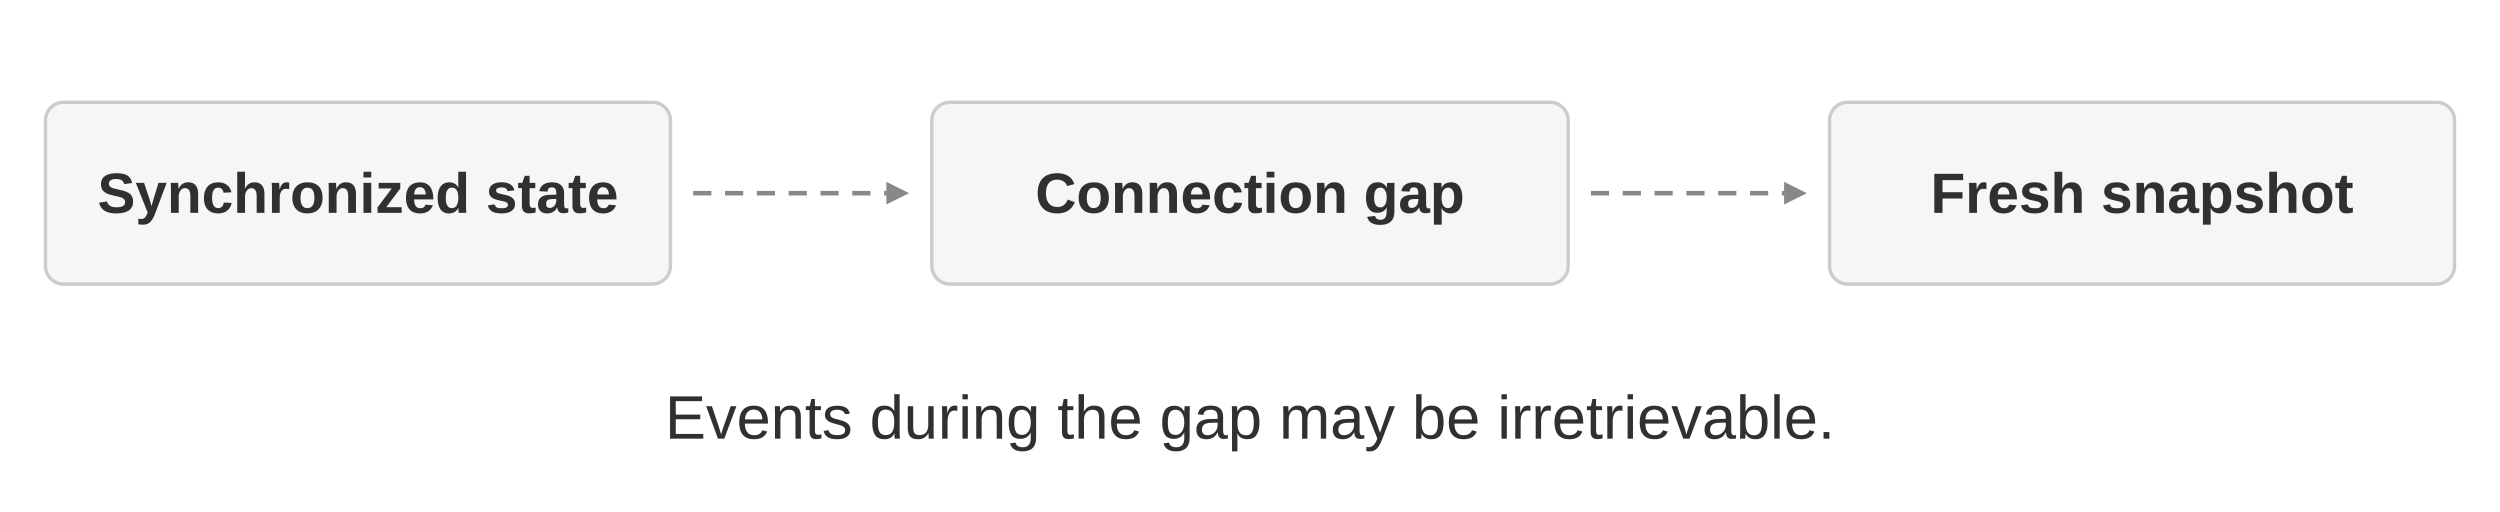
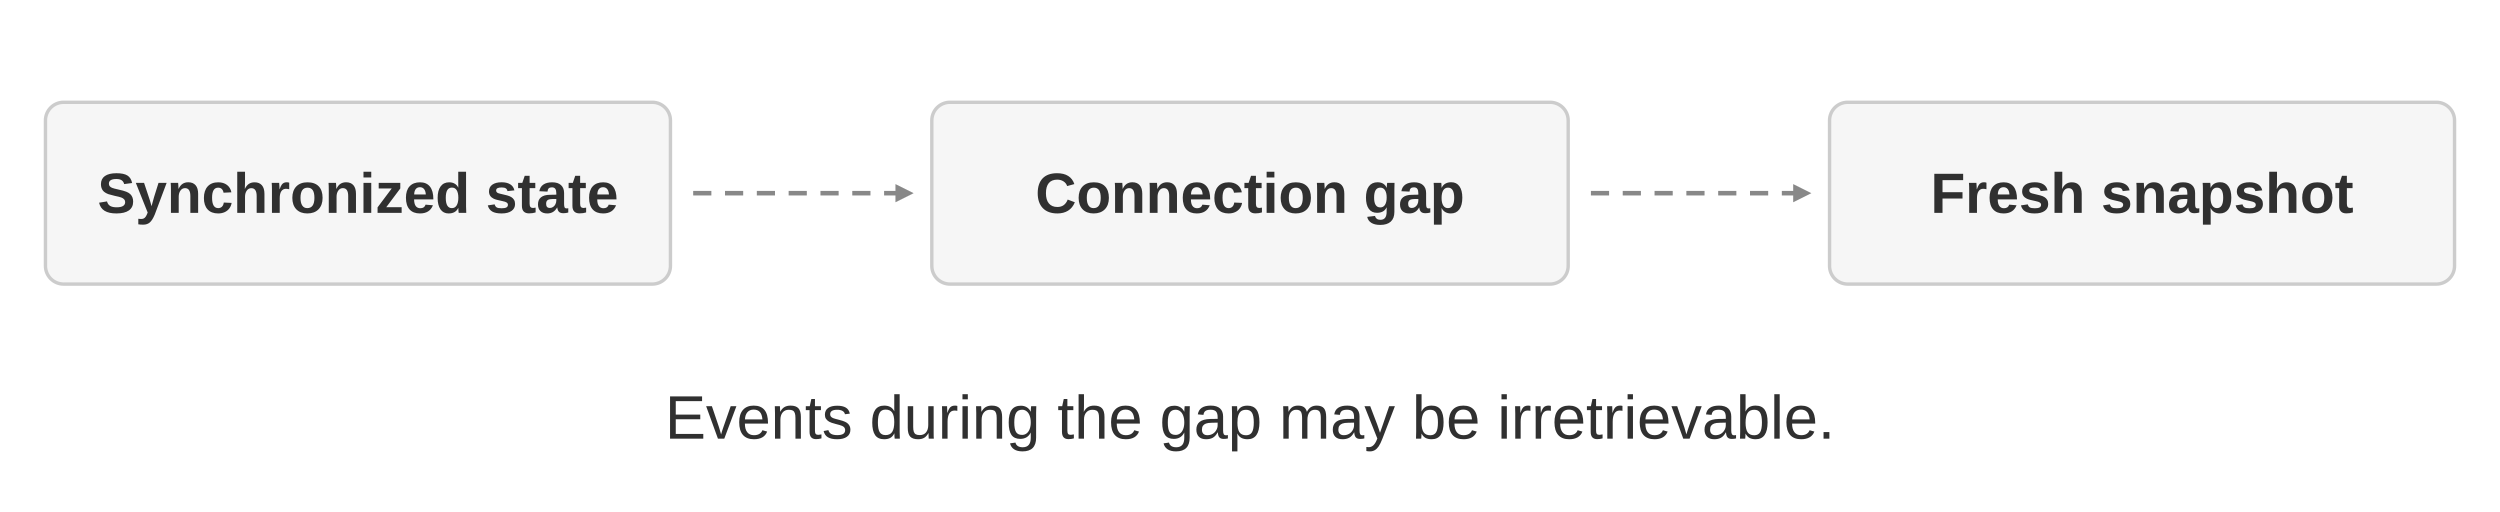
<svg xmlns="http://www.w3.org/2000/svg" width="1100" height="225" viewBox="0 0 1100 225" role="img" aria-label="Explanatory course diagram">
  <defs>
-     <marker id="arrow" viewBox="0 0 8 8" markerUnits="userSpaceOnUse" markerWidth="10" markerHeight="10" refX="8" refY="4" orient="auto">
-       <path d="M0,0 L8,4 L0,8" fill="#888888" />
+     <marker id="arrow" viewBox="-1 -1 10 10" markerUnits="userSpaceOnUse" markerWidth="10" markerHeight="10" refX="6" refY="4" orient="auto">
+       <path d="M0,0 L8,4 L0,8 Z" fill="#888888" />
    </marker>
-     <marker id="arrow-grey" viewBox="0 0 8 8" markerUnits="userSpaceOnUse" markerWidth="10" markerHeight="10" refX="8" refY="4" orient="auto">
-       <path d="M0,0 L8,4 L0,8" fill="#888888" />
+     <marker id="arrow-grey" viewBox="-1 -1 10 10" markerUnits="userSpaceOnUse" markerWidth="10" markerHeight="10" refX="6" refY="4" orient="auto">
+       <path d="M0,0 L8,4 L0,8 Z" fill="#888888" />
    </marker>
  </defs>
  <g font-family="Arial, Liberation Sans, sans-serif">
    <rect x="20" y="45" width="275" height="80" rx="8" fill="#f6f6f6" stroke="#cccccc" stroke-width="1.5" />
    <text dominant-baseline="central" x="157.5" y="85.0" font-size="25" text-anchor="middle" fill="#303030" font-weight="700">Synchronized state</text>
    <rect x="410" y="45" width="280" height="80" rx="8" fill="#f6f6f6" stroke="#cccccc" stroke-width="1.5" />
    <text dominant-baseline="central" x="550.0" y="85.0" font-size="25" text-anchor="middle" fill="#303030" font-weight="700">Connection gap</text>
    <rect x="805" y="45" width="275" height="80" rx="8" fill="#f6f6f6" stroke="#cccccc" stroke-width="1.5" />
    <text dominant-baseline="central" x="942.5" y="85.0" font-size="25" text-anchor="middle" fill="#303030" font-weight="700">Fresh snapshot</text>
    <path d="M305.0,85.0 L400.0,85.0" fill="none" stroke="#888888" stroke-width="2" marker-end="url(#arrow-grey)" stroke-dasharray="8 6" />
    <path d="M700.0,85.0 L795.0,85.0" fill="none" stroke="#888888" stroke-width="2" marker-end="url(#arrow-grey)" stroke-dasharray="8 6" />
    <text x="550" y="193" font-size="27" text-anchor="middle" fill="#303030" font-weight="400">Events during the gap may be irretrievable.</text>
  </g>
</svg>
